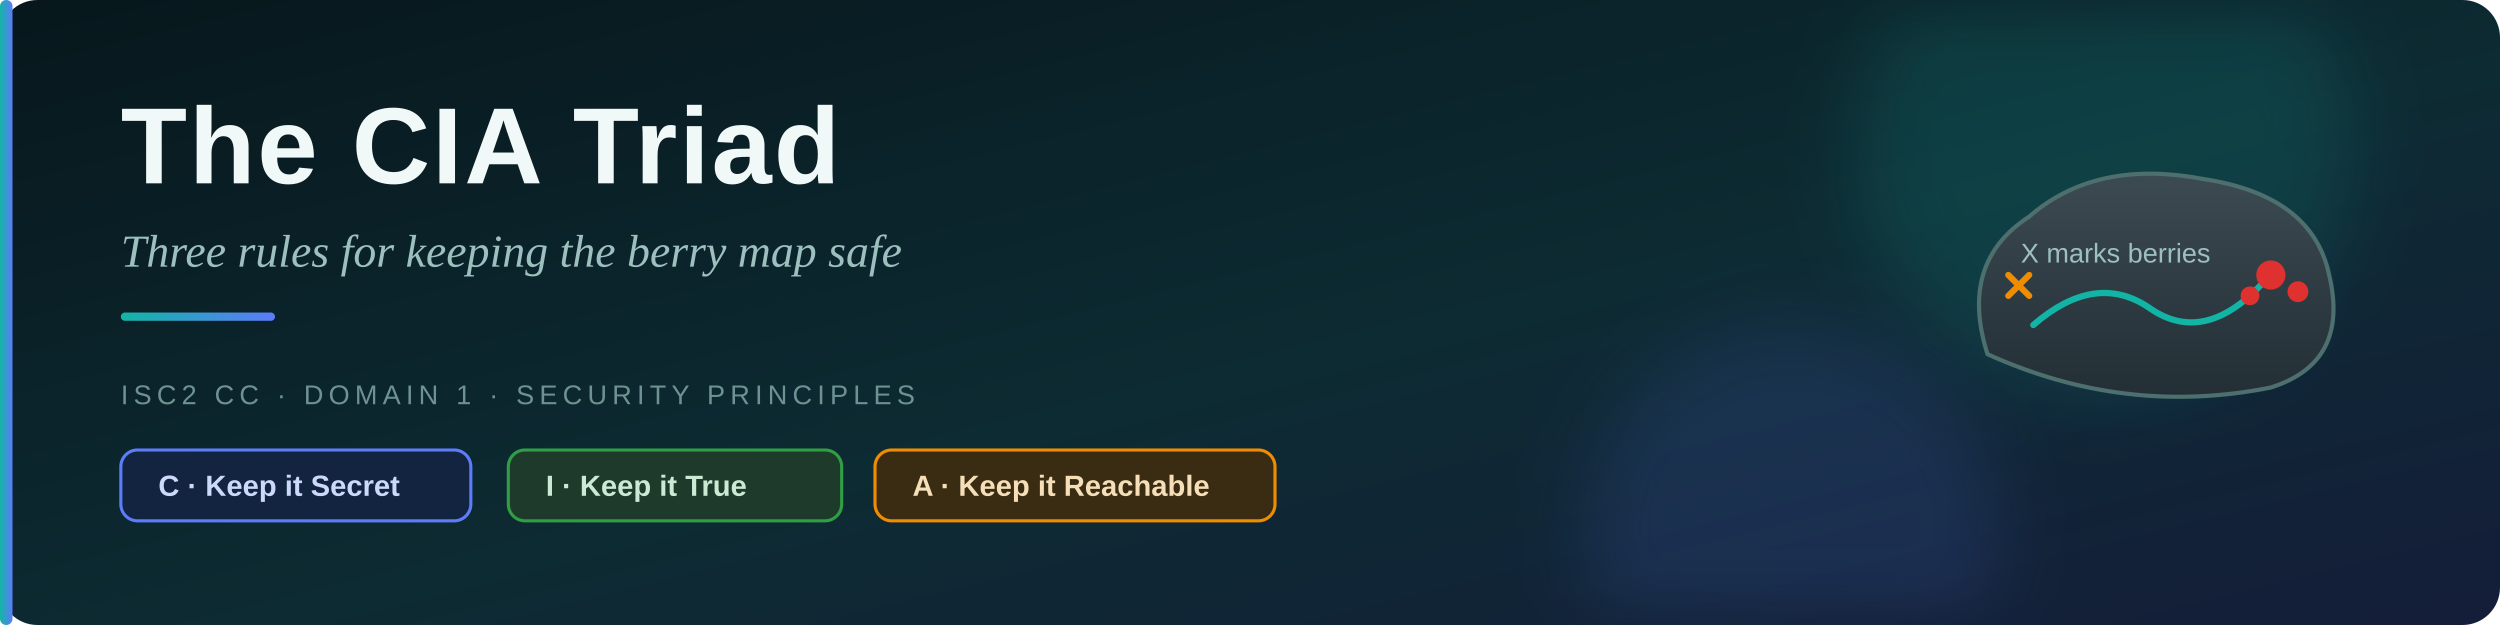
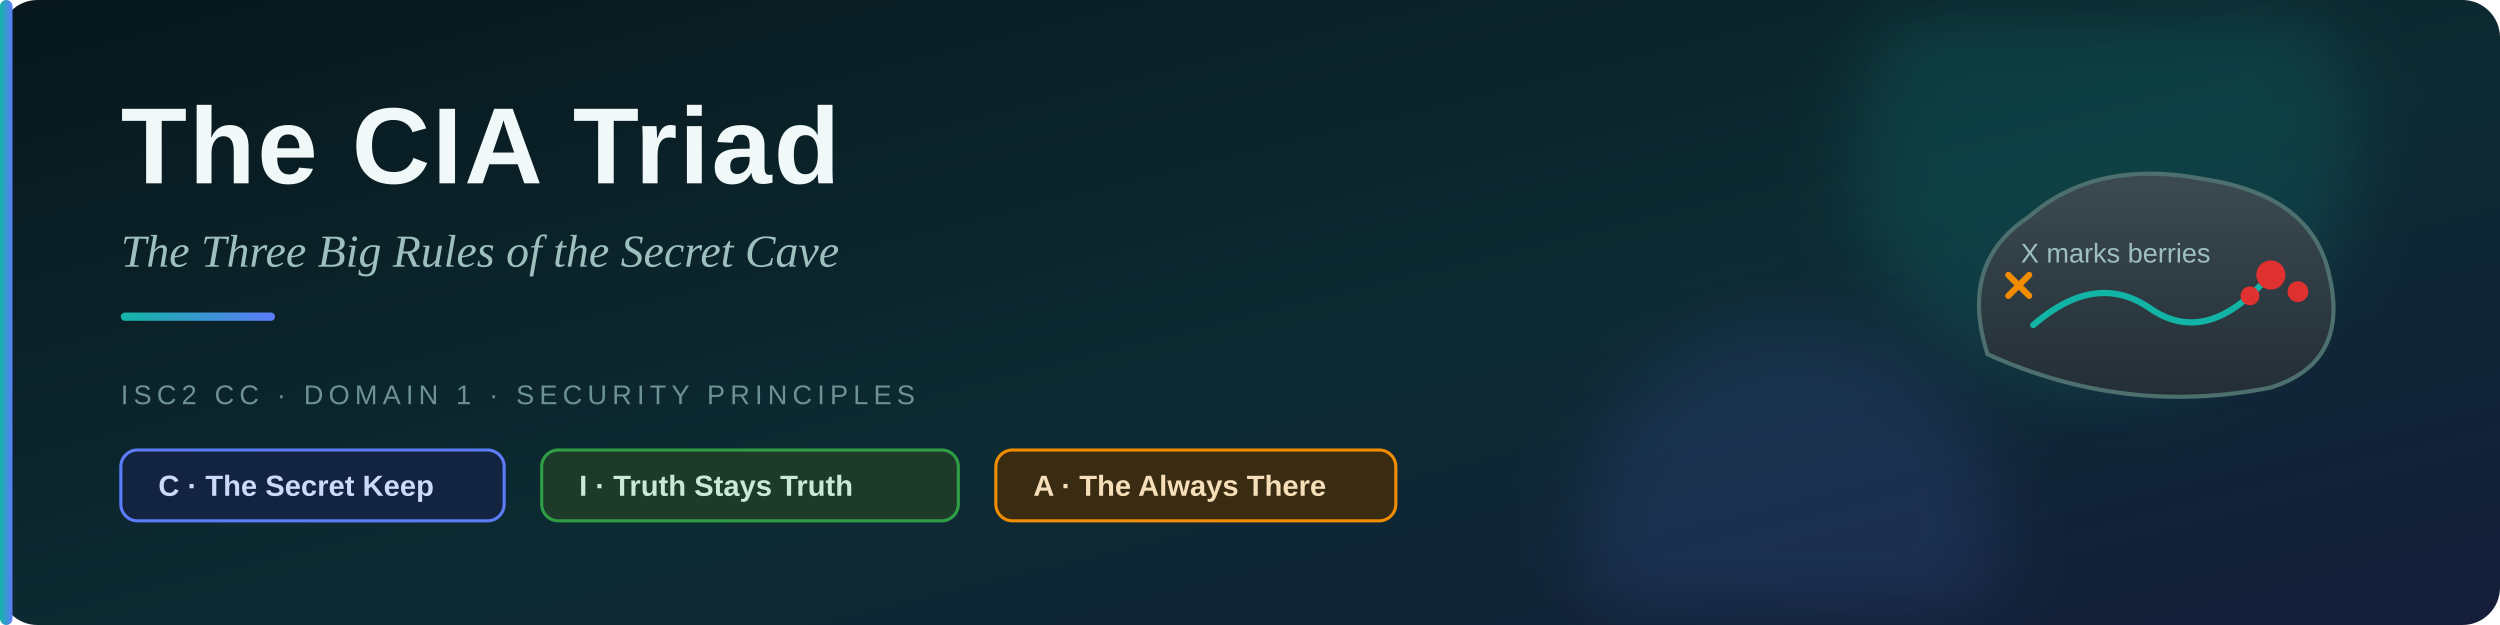
- <svg xmlns="http://www.w3.org/2000/svg" viewBox="0 0 1200 300" width="1200" height="300" role="img" aria-label="The CIA Triad — three rules for keeping the berry map safe">
+ <svg xmlns="http://www.w3.org/2000/svg" viewBox="0 0 1200 300" width="1200" height="300" role="img" aria-label="The CIA Triad — the three big rules of the secret cave">
  <defs>
    <linearGradient id="bg" x1="0" y1="0" x2="1" y2="1">
      <stop offset="0%" stop-color="#07171c" />
      <stop offset="55%" stop-color="#0d2b33" />
      <stop offset="100%" stop-color="#141d39" />
    </linearGradient>
    <linearGradient id="accent" x1="0" y1="0" x2="1" y2="0">
      <stop offset="0%" stop-color="#12B5A5" />
      <stop offset="100%" stop-color="#5C7CFA" />
    </linearGradient>
    <linearGradient id="rock" x1="0" y1="0" x2="0" y2="1">
      <stop offset="0%" stop-color="#3c4a52" />
      <stop offset="100%" stop-color="#232e35" />
    </linearGradient>
    <filter id="soft" x="-30%" y="-30%" width="160%" height="160%">
      <feGaussianBlur stdDeviation="18" />
    </filter>
  </defs>
  <rect width="1200" height="300" rx="18" fill="url(#bg)" />
  <circle cx="1010" cy="70" r="120" fill="#12B5A5" opacity="0.15" filter="url(#soft)" />
  <circle cx="860" cy="256" r="100" fill="#5C7CFA" opacity="0.13" filter="url(#soft)" />
  <rect x="0" y="0" width="6" height="300" rx="3" fill="url(#accent)" />
  <text x="58" y="88" font-family="Segoe UI, Helvetica Neue, Arial, sans-serif" font-size="52" font-weight="700" letter-spacing="1" fill="#f1f8f8">The CIA Triad</text>
-   <text x="58" y="128" font-family="Georgia, Cambria, Times New Roman, serif" font-size="22" font-style="italic" fill="#9dc0bf">Three rules for keeping the berry map safe</text>
+   <text x="58" y="128" font-family="Georgia, Cambria, Times New Roman, serif" font-size="22" font-style="italic" fill="#9dc0bf">The Three Big Rules of the Secret Cave</text>
  <rect x="58" y="150" width="74" height="4" rx="2" fill="url(#accent)" />
  <text x="58" y="194" font-family="Segoe UI, Helvetica Neue, Arial, sans-serif" font-size="13" letter-spacing="2.5" fill="#6d9291">ISC2 CC · DOMAIN 1 · SECURITY PRINCIPLES</text>
  <g transform="translate(58,216)" font-family="Segoe UI, Helvetica Neue, Arial, sans-serif" font-size="14" font-weight="600">
-     <rect x="0" y="0" width="168" height="34" rx="8" fill="#12243f" stroke="#5C7CFA" stroke-width="1.5" />
-     <text x="18" y="22" fill="#cdd9fb">C · Keep it Secret</text>
-     <rect x="186" y="0" width="160" height="34" rx="8" fill="#1d3a2a" stroke="#2F9E44" stroke-width="1.5" />
-     <text x="204" y="22" fill="#cbe9d4">I · Keep it True</text>
-     <rect x="362" y="0" width="192" height="34" rx="8" fill="#3a2c12" stroke="#F08C00" stroke-width="1.5" />
-     <text x="380" y="22" fill="#f6dfb8">A · Keep it Reachable</text>
+     <rect x="0" y="0" width="184" height="34" rx="8" fill="#12243f" stroke="#5C7CFA" stroke-width="1.5" />
+     <text x="18" y="22" fill="#cdd9fb">C · The Secret Keep</text>
+     <rect x="202" y="0" width="200" height="34" rx="8" fill="#1d3a2a" stroke="#2F9E44" stroke-width="1.5" />
+     <text x="220" y="22" fill="#cbe9d4">I · Truth Stays Truth</text>
+     <rect x="420" y="0" width="192" height="34" rx="8" fill="#3a2c12" stroke="#F08C00" stroke-width="1.5" />
+     <text x="438" y="22" fill="#f6dfb8">A · The Always There</text>
  </g>
  <g transform="translate(940,74)">
    <path d="M14 96 Q0 52 34 30 Q66 2 118 12 Q170 20 178 58 Q188 100 150 112 Q80 126 14 96 Z" fill="url(#rock)" stroke="#4d6f6e" stroke-width="2" />
    <path d="M36 82 Q66 56 92 74 Q118 92 146 62" fill="none" stroke="#12B5A5" stroke-width="3" stroke-linecap="round" />
    <circle cx="150" cy="58" r="7" fill="#E03131" />
    <circle cx="163" cy="66" r="5" fill="#E03131" />
    <circle cx="140" cy="68" r="4.5" fill="#E03131" />
    <text x="30" y="52" font-family="Segoe UI, Helvetica Neue, Arial, sans-serif" font-size="13" fill="#9dc0bf">X marks berries</text>
    <path d="M24 58 l10 10 M34 58 l-10 10" stroke="#F08C00" stroke-width="3" stroke-linecap="round" />
  </g>
</svg>
